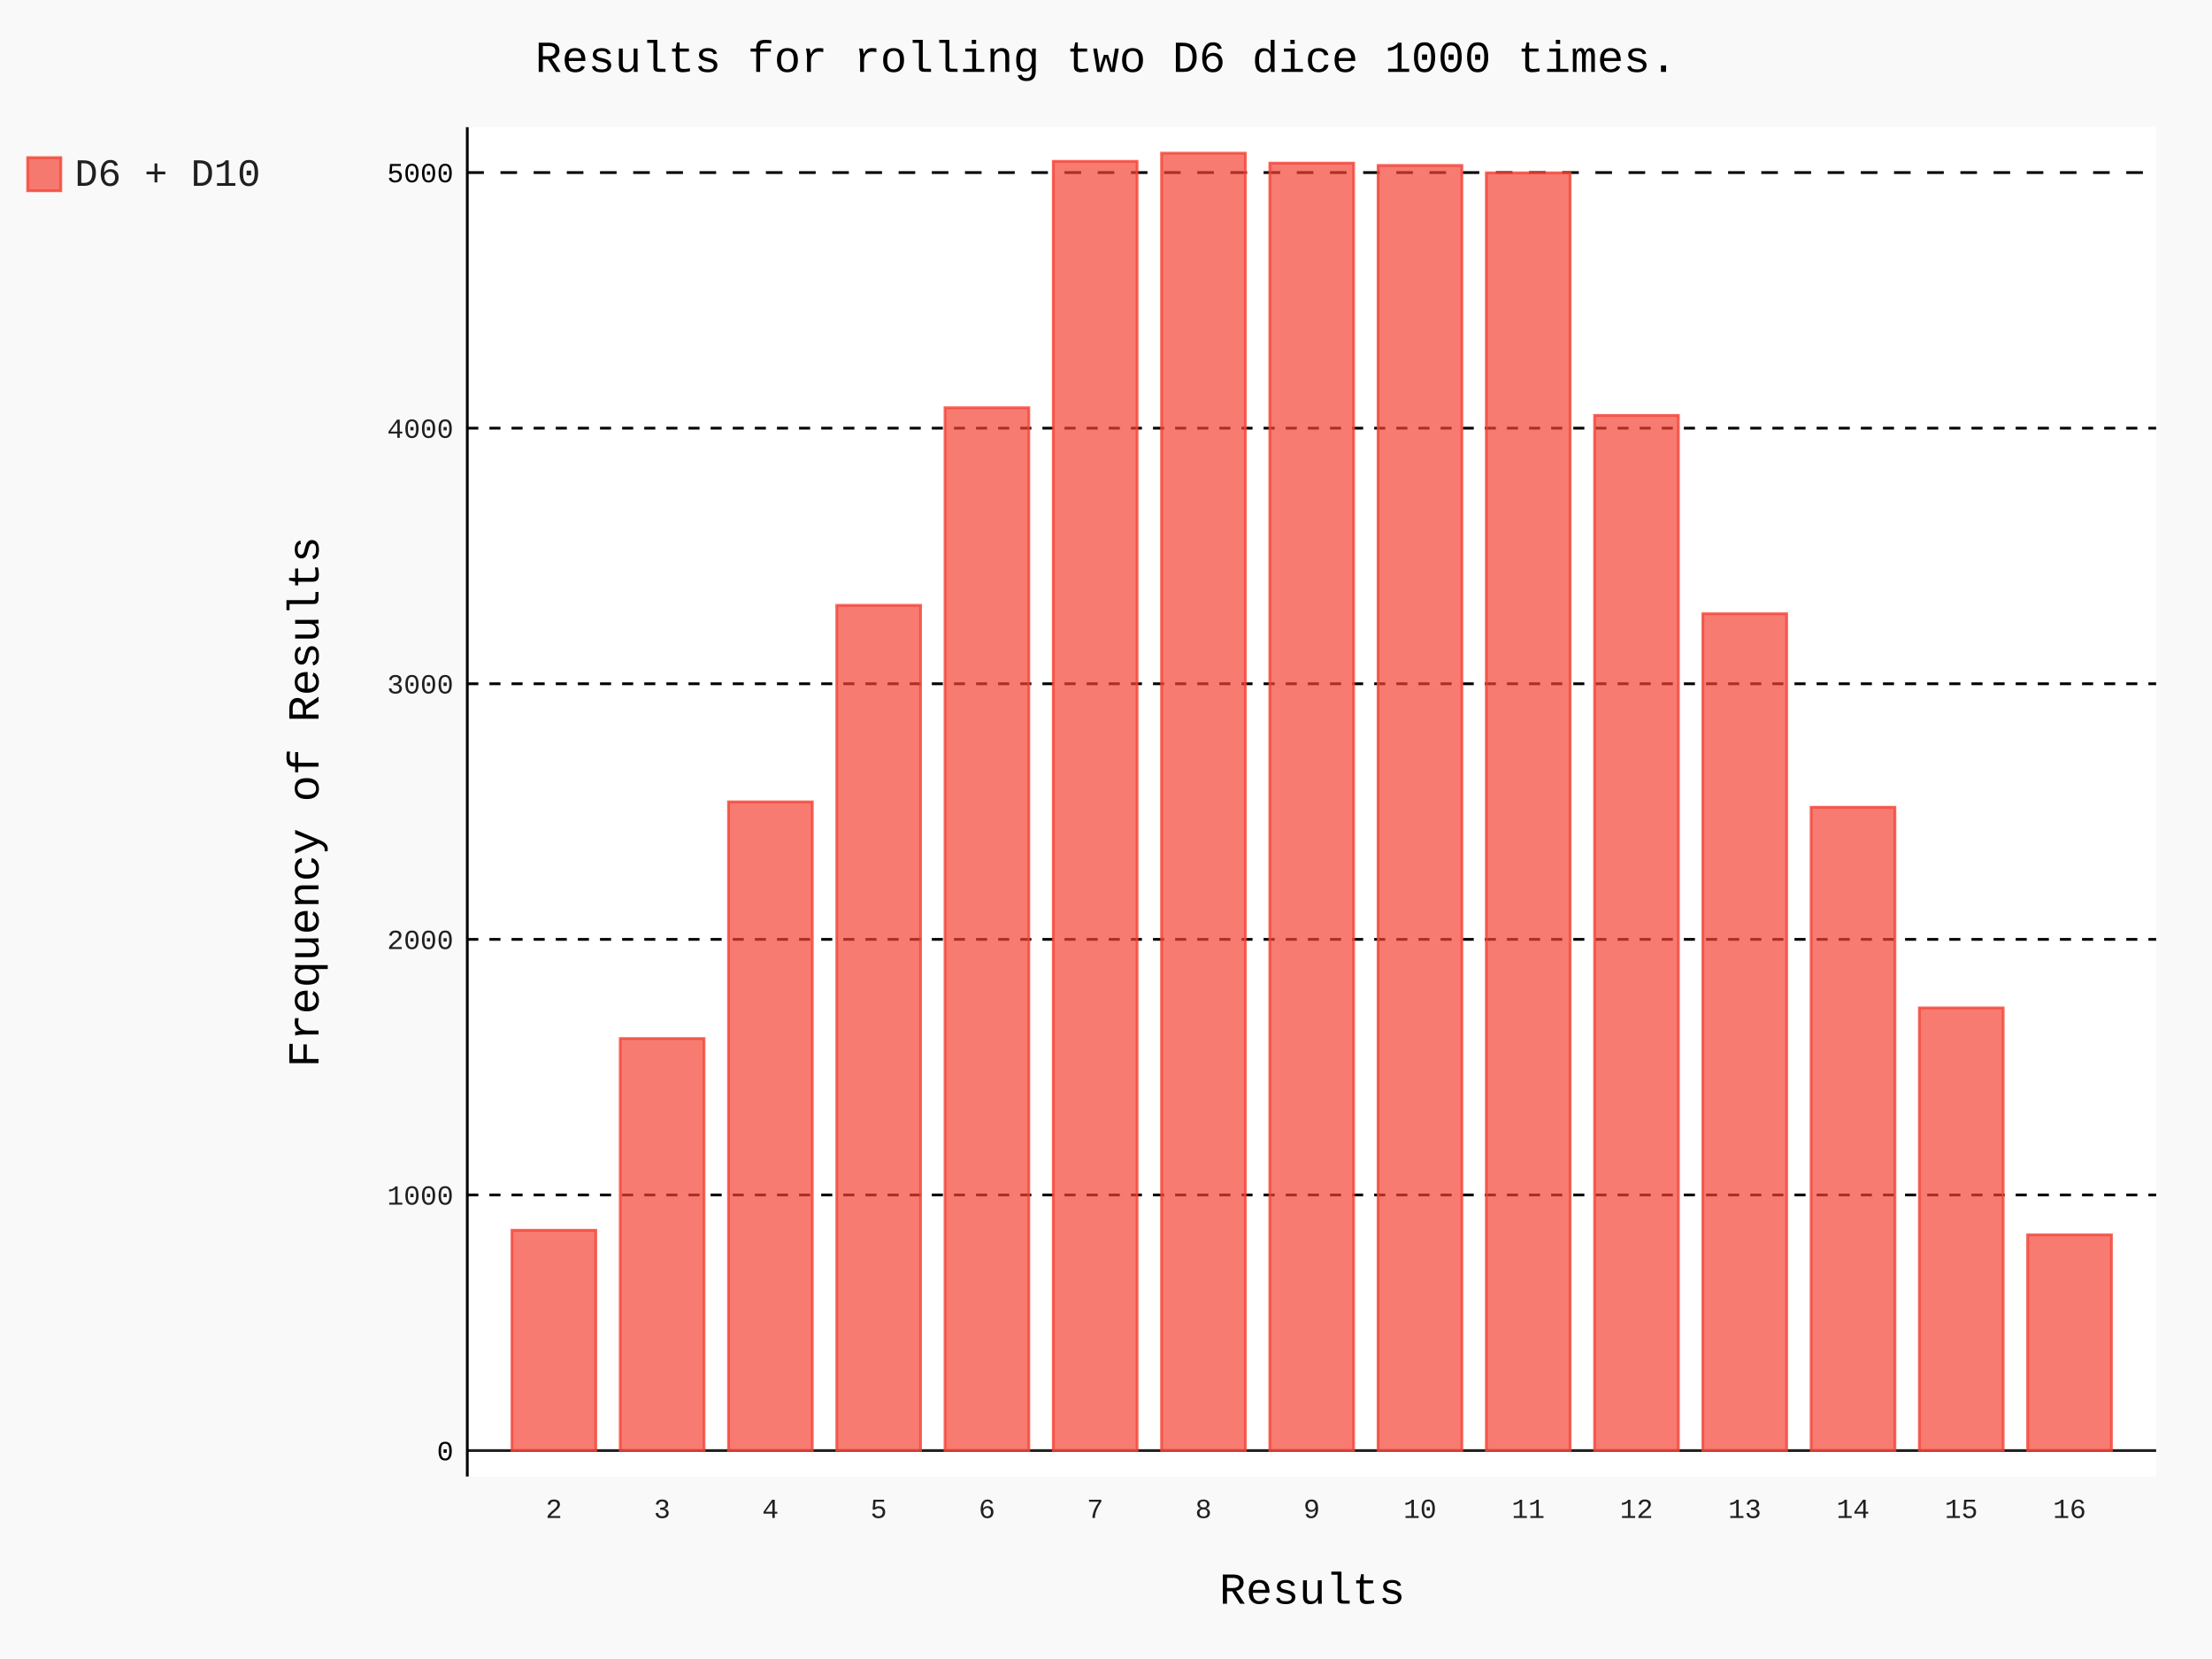
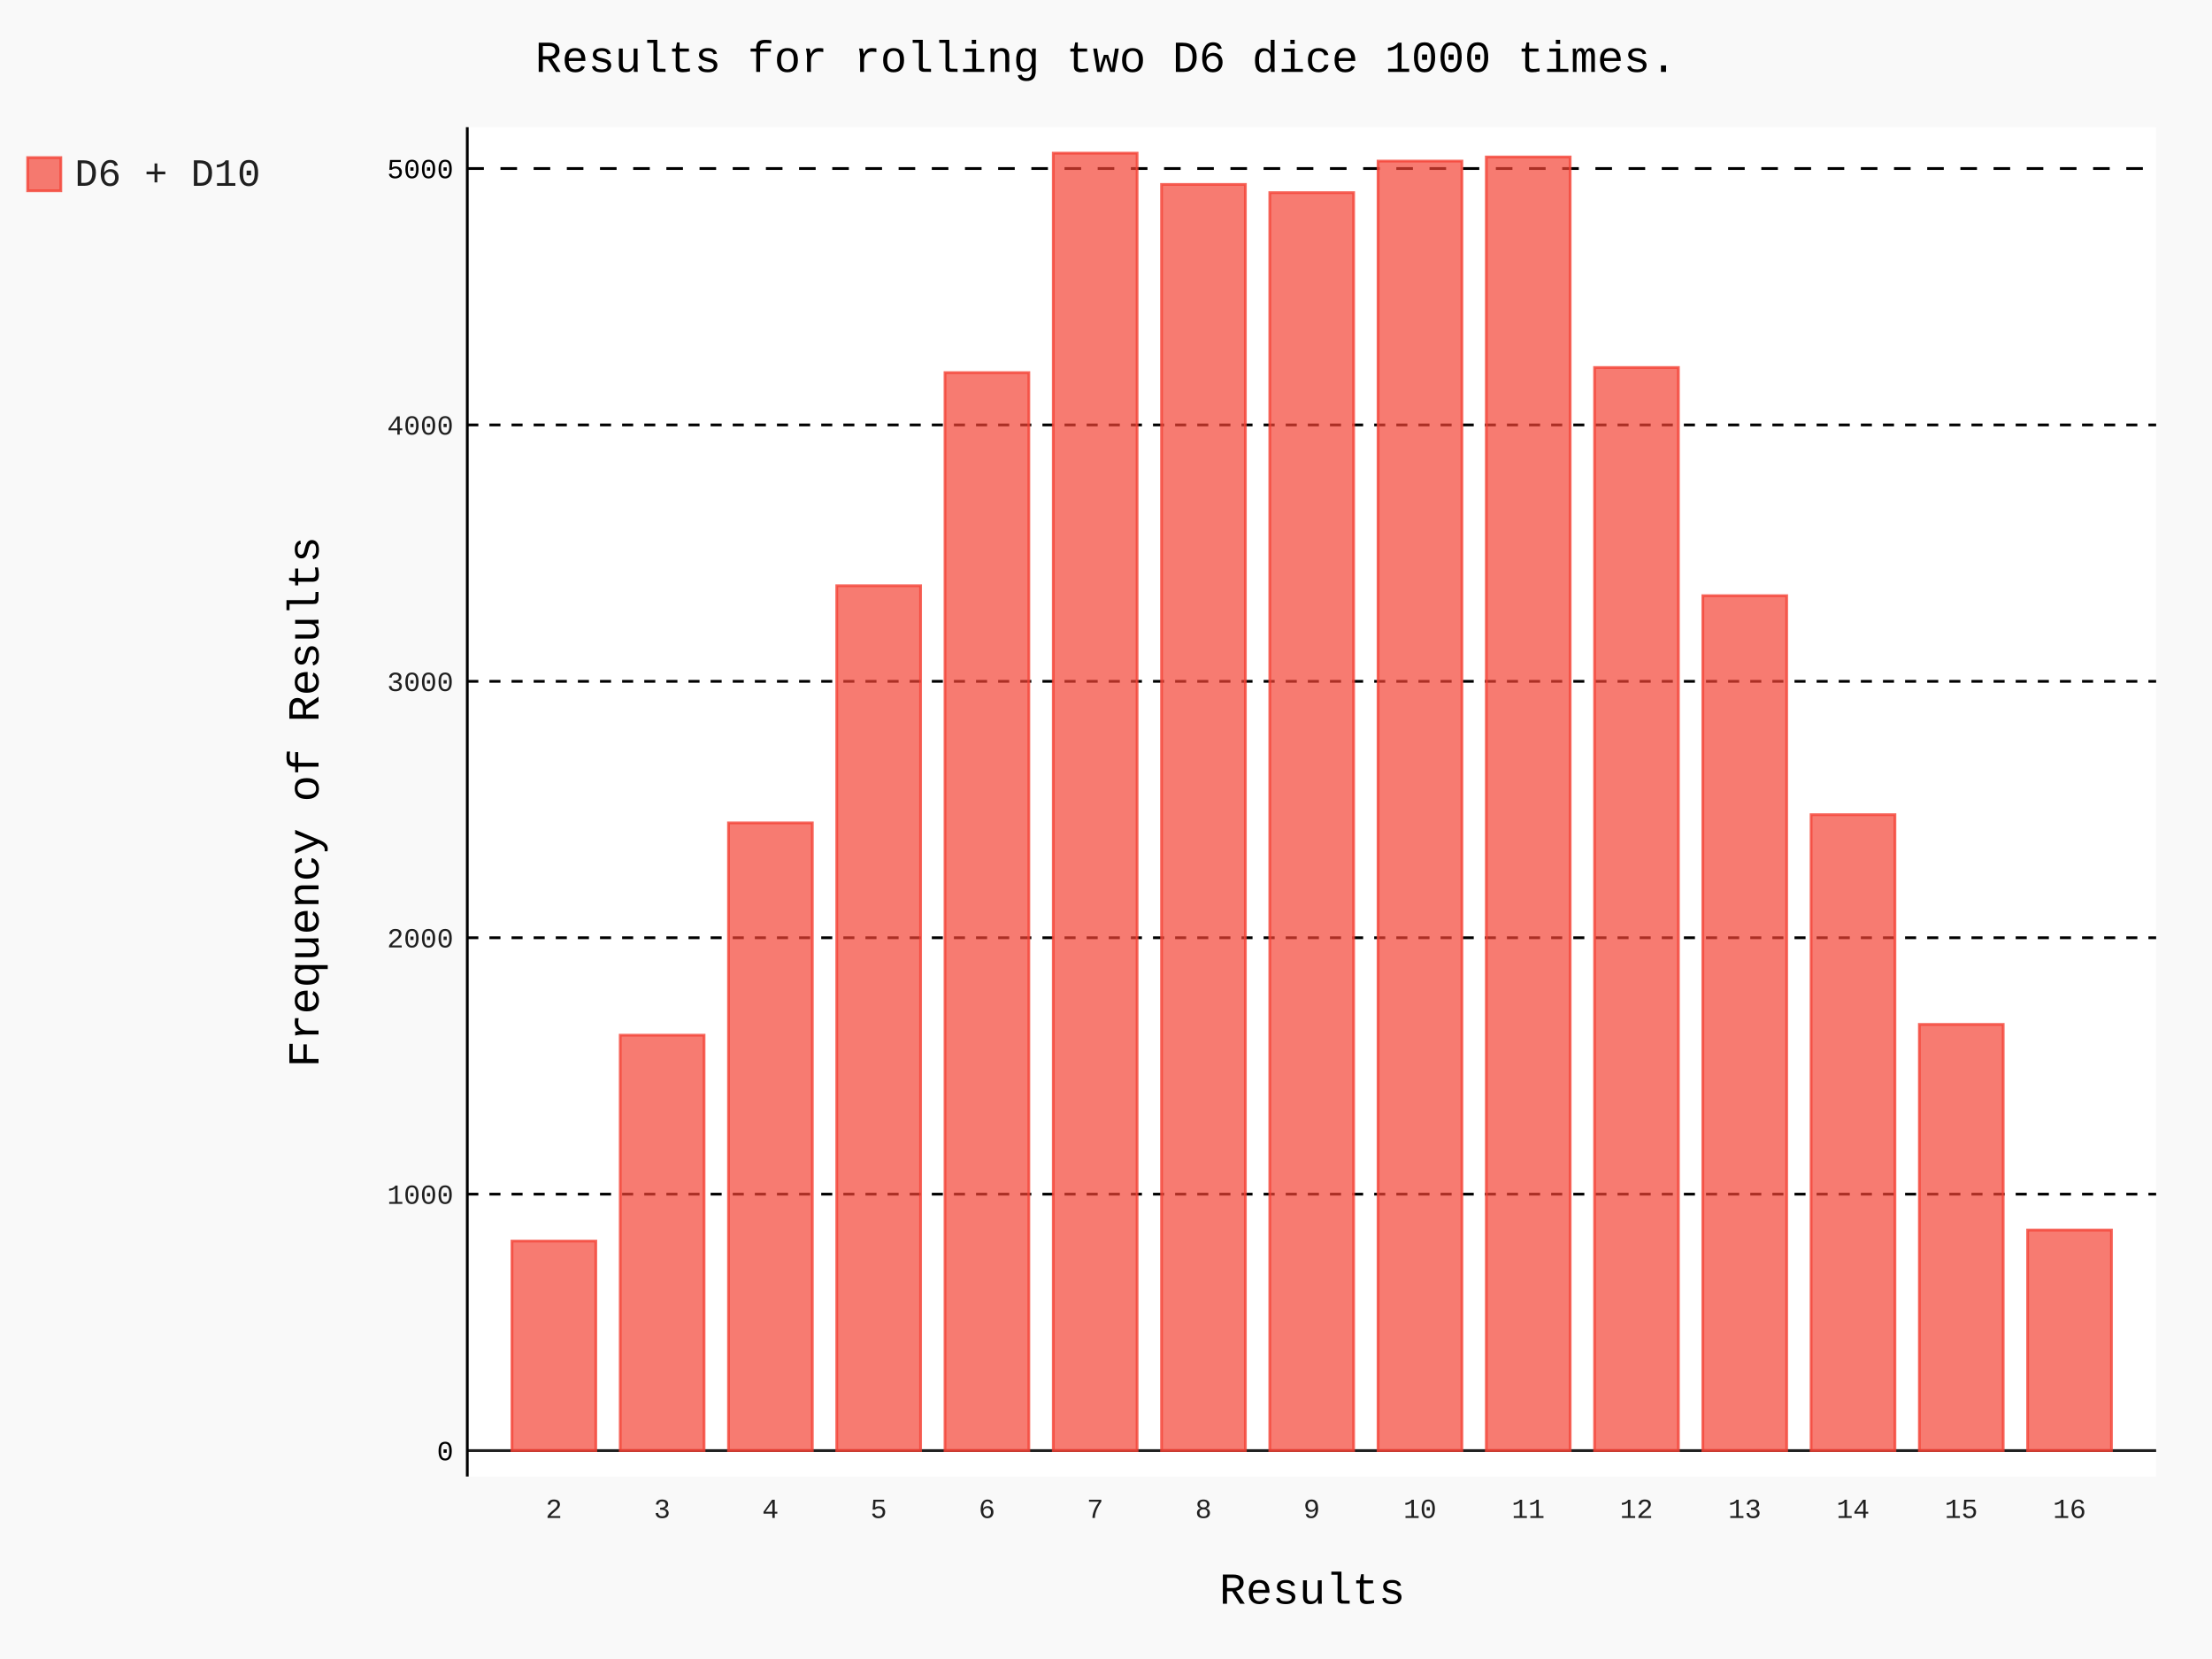
- <svg xmlns="http://www.w3.org/2000/svg" id="chart-0c5c7164-02fc-4faa-a98b-5e47b31812ef" class="pygal-chart" viewBox="0 0 800 600">
+ <svg xmlns="http://www.w3.org/2000/svg" id="chart-f9a6883f-4795-4079-971b-9cfc60cf92d8" class="pygal-chart" viewBox="0 0 800 600">
  <defs>
-     <style type="text/css">#chart-0c5c7164-02fc-4faa-a98b-5e47b31812ef{-webkit-user-select:none;-webkit-font-smoothing:antialiased;font-family:Consolas,"Liberation Mono",Menlo,Courier,monospace}#chart-0c5c7164-02fc-4faa-a98b-5e47b31812ef .title{font-family:Consolas,"Liberation Mono",Menlo,Courier,monospace;font-size:16px}#chart-0c5c7164-02fc-4faa-a98b-5e47b31812ef .legends .legend text{font-family:Consolas,"Liberation Mono",Menlo,Courier,monospace;font-size:14px}#chart-0c5c7164-02fc-4faa-a98b-5e47b31812ef .axis text{font-family:Consolas,"Liberation Mono",Menlo,Courier,monospace;font-size:10px}#chart-0c5c7164-02fc-4faa-a98b-5e47b31812ef .axis text.major{font-family:Consolas,"Liberation Mono",Menlo,Courier,monospace;font-size:10px}#chart-0c5c7164-02fc-4faa-a98b-5e47b31812ef .text-overlay text.value{font-family:Consolas,"Liberation Mono",Menlo,Courier,monospace;font-size:16px}#chart-0c5c7164-02fc-4faa-a98b-5e47b31812ef .text-overlay text.label{font-family:Consolas,"Liberation Mono",Menlo,Courier,monospace;font-size:10px}#chart-0c5c7164-02fc-4faa-a98b-5e47b31812ef .tooltip{font-family:Consolas,"Liberation Mono",Menlo,Courier,monospace;font-size:14px}#chart-0c5c7164-02fc-4faa-a98b-5e47b31812ef text.no_data{font-family:Consolas,"Liberation Mono",Menlo,Courier,monospace;font-size:64px}
- #chart-0c5c7164-02fc-4faa-a98b-5e47b31812ef{background-color:rgba(249,249,249,1)}#chart-0c5c7164-02fc-4faa-a98b-5e47b31812ef path,#chart-0c5c7164-02fc-4faa-a98b-5e47b31812ef line,#chart-0c5c7164-02fc-4faa-a98b-5e47b31812ef rect,#chart-0c5c7164-02fc-4faa-a98b-5e47b31812ef circle{-webkit-transition:150ms;-moz-transition:150ms;transition:150ms}#chart-0c5c7164-02fc-4faa-a98b-5e47b31812ef .graph &gt; .background{fill:rgba(249,249,249,1)}#chart-0c5c7164-02fc-4faa-a98b-5e47b31812ef .plot &gt; .background{fill:rgba(255,255,255,1)}#chart-0c5c7164-02fc-4faa-a98b-5e47b31812ef .graph{fill:rgba(0,0,0,.87)}#chart-0c5c7164-02fc-4faa-a98b-5e47b31812ef text.no_data{fill:rgba(0,0,0,1)}#chart-0c5c7164-02fc-4faa-a98b-5e47b31812ef .title{fill:rgba(0,0,0,1)}#chart-0c5c7164-02fc-4faa-a98b-5e47b31812ef .legends .legend text{fill:rgba(0,0,0,.87)}#chart-0c5c7164-02fc-4faa-a98b-5e47b31812ef .legends .legend:hover text{fill:rgba(0,0,0,1)}#chart-0c5c7164-02fc-4faa-a98b-5e47b31812ef .axis .line{stroke:rgba(0,0,0,1)}#chart-0c5c7164-02fc-4faa-a98b-5e47b31812ef .axis .guide.line{stroke:rgba(0,0,0,.54)}#chart-0c5c7164-02fc-4faa-a98b-5e47b31812ef .axis .major.line{stroke:rgba(0,0,0,.87)}#chart-0c5c7164-02fc-4faa-a98b-5e47b31812ef .axis text.major{fill:rgba(0,0,0,1)}#chart-0c5c7164-02fc-4faa-a98b-5e47b31812ef .axis.y .guides:hover .guide.line,#chart-0c5c7164-02fc-4faa-a98b-5e47b31812ef .line-graph .axis.x .guides:hover .guide.line,#chart-0c5c7164-02fc-4faa-a98b-5e47b31812ef .stackedline-graph .axis.x .guides:hover .guide.line,#chart-0c5c7164-02fc-4faa-a98b-5e47b31812ef .xy-graph .axis.x .guides:hover .guide.line{stroke:rgba(0,0,0,1)}#chart-0c5c7164-02fc-4faa-a98b-5e47b31812ef .axis .guides:hover text{fill:rgba(0,0,0,1)}#chart-0c5c7164-02fc-4faa-a98b-5e47b31812ef .reactive{fill-opacity:.7;stroke-opacity:.8;stroke-width:1}#chart-0c5c7164-02fc-4faa-a98b-5e47b31812ef .ci{stroke:rgba(0,0,0,.87)}#chart-0c5c7164-02fc-4faa-a98b-5e47b31812ef .reactive.active,#chart-0c5c7164-02fc-4faa-a98b-5e47b31812ef .active .reactive{fill-opacity:.8;stroke-opacity:.9;stroke-width:4}#chart-0c5c7164-02fc-4faa-a98b-5e47b31812ef .ci .reactive.active{stroke-width:1.5}#chart-0c5c7164-02fc-4faa-a98b-5e47b31812ef .series text{fill:rgba(0,0,0,1)}#chart-0c5c7164-02fc-4faa-a98b-5e47b31812ef .tooltip rect{fill:rgba(255,255,255,1);stroke:rgba(0,0,0,1);-webkit-transition:opacity 150ms;-moz-transition:opacity 150ms;transition:opacity 150ms}#chart-0c5c7164-02fc-4faa-a98b-5e47b31812ef .tooltip .label{fill:rgba(0,0,0,.87)}#chart-0c5c7164-02fc-4faa-a98b-5e47b31812ef .tooltip .label{fill:rgba(0,0,0,.87)}#chart-0c5c7164-02fc-4faa-a98b-5e47b31812ef .tooltip .legend{font-size:.8em;fill:rgba(0,0,0,.54)}#chart-0c5c7164-02fc-4faa-a98b-5e47b31812ef .tooltip .x_label{font-size:.6em;fill:rgba(0,0,0,1)}#chart-0c5c7164-02fc-4faa-a98b-5e47b31812ef .tooltip .xlink{font-size:.5em;text-decoration:underline}#chart-0c5c7164-02fc-4faa-a98b-5e47b31812ef .tooltip .value{font-size:1.5em}#chart-0c5c7164-02fc-4faa-a98b-5e47b31812ef .bound{font-size:.5em}#chart-0c5c7164-02fc-4faa-a98b-5e47b31812ef .max-value{font-size:.75em;fill:rgba(0,0,0,.54)}#chart-0c5c7164-02fc-4faa-a98b-5e47b31812ef .map-element{fill:rgba(255,255,255,1);stroke:rgba(0,0,0,.54) !important}#chart-0c5c7164-02fc-4faa-a98b-5e47b31812ef .map-element .reactive{fill-opacity:inherit;stroke-opacity:inherit}#chart-0c5c7164-02fc-4faa-a98b-5e47b31812ef .color-0,#chart-0c5c7164-02fc-4faa-a98b-5e47b31812ef .color-0 a:visited{stroke:#F44336;fill:#F44336}#chart-0c5c7164-02fc-4faa-a98b-5e47b31812ef .text-overlay .color-0 text{fill:black}
- #chart-0c5c7164-02fc-4faa-a98b-5e47b31812ef text.no_data{text-anchor:middle}#chart-0c5c7164-02fc-4faa-a98b-5e47b31812ef .guide.line{fill:none}#chart-0c5c7164-02fc-4faa-a98b-5e47b31812ef .centered{text-anchor:middle}#chart-0c5c7164-02fc-4faa-a98b-5e47b31812ef .title{text-anchor:middle}#chart-0c5c7164-02fc-4faa-a98b-5e47b31812ef .legends .legend text{fill-opacity:1}#chart-0c5c7164-02fc-4faa-a98b-5e47b31812ef .axis.x text{text-anchor:middle}#chart-0c5c7164-02fc-4faa-a98b-5e47b31812ef .axis.x:not(.web) text[transform]{text-anchor:start}#chart-0c5c7164-02fc-4faa-a98b-5e47b31812ef .axis.x:not(.web) text[transform].backwards{text-anchor:end}#chart-0c5c7164-02fc-4faa-a98b-5e47b31812ef .axis.y text{text-anchor:end}#chart-0c5c7164-02fc-4faa-a98b-5e47b31812ef .axis.y text[transform].backwards{text-anchor:start}#chart-0c5c7164-02fc-4faa-a98b-5e47b31812ef .axis.y2 text{text-anchor:start}#chart-0c5c7164-02fc-4faa-a98b-5e47b31812ef .axis.y2 text[transform].backwards{text-anchor:end}#chart-0c5c7164-02fc-4faa-a98b-5e47b31812ef .axis .guide.line{stroke-dasharray:4,4;stroke:black}#chart-0c5c7164-02fc-4faa-a98b-5e47b31812ef .axis .major.guide.line{stroke-dasharray:6,6;stroke:black}#chart-0c5c7164-02fc-4faa-a98b-5e47b31812ef .horizontal .axis.y .guide.line,#chart-0c5c7164-02fc-4faa-a98b-5e47b31812ef .horizontal .axis.y2 .guide.line,#chart-0c5c7164-02fc-4faa-a98b-5e47b31812ef .vertical .axis.x .guide.line{opacity:0}#chart-0c5c7164-02fc-4faa-a98b-5e47b31812ef .horizontal .axis.always_show .guide.line,#chart-0c5c7164-02fc-4faa-a98b-5e47b31812ef .vertical .axis.always_show .guide.line{opacity:1 !important}#chart-0c5c7164-02fc-4faa-a98b-5e47b31812ef .axis.y .guides:hover .guide.line,#chart-0c5c7164-02fc-4faa-a98b-5e47b31812ef .axis.y2 .guides:hover .guide.line,#chart-0c5c7164-02fc-4faa-a98b-5e47b31812ef .axis.x .guides:hover .guide.line{opacity:1}#chart-0c5c7164-02fc-4faa-a98b-5e47b31812ef .axis .guides:hover text{opacity:1}#chart-0c5c7164-02fc-4faa-a98b-5e47b31812ef .nofill{fill:none}#chart-0c5c7164-02fc-4faa-a98b-5e47b31812ef .subtle-fill{fill-opacity:.2}#chart-0c5c7164-02fc-4faa-a98b-5e47b31812ef .dot{stroke-width:1px;fill-opacity:1;stroke-opacity:1}#chart-0c5c7164-02fc-4faa-a98b-5e47b31812ef .dot.active{stroke-width:5px}#chart-0c5c7164-02fc-4faa-a98b-5e47b31812ef .dot.negative{fill:transparent}#chart-0c5c7164-02fc-4faa-a98b-5e47b31812ef text,#chart-0c5c7164-02fc-4faa-a98b-5e47b31812ef tspan{stroke:none !important}#chart-0c5c7164-02fc-4faa-a98b-5e47b31812ef .series text.active{opacity:1}#chart-0c5c7164-02fc-4faa-a98b-5e47b31812ef .tooltip rect{fill-opacity:.95;stroke-width:.5}#chart-0c5c7164-02fc-4faa-a98b-5e47b31812ef .tooltip text{fill-opacity:1}#chart-0c5c7164-02fc-4faa-a98b-5e47b31812ef .showable{visibility:hidden}#chart-0c5c7164-02fc-4faa-a98b-5e47b31812ef .showable.shown{visibility:visible}#chart-0c5c7164-02fc-4faa-a98b-5e47b31812ef .gauge-background{fill:rgba(229,229,229,1);stroke:none}#chart-0c5c7164-02fc-4faa-a98b-5e47b31812ef .bg-lines{stroke:rgba(249,249,249,1);stroke-width:2px}</style>
+     <style type="text/css">#chart-f9a6883f-4795-4079-971b-9cfc60cf92d8{-webkit-user-select:none;-webkit-font-smoothing:antialiased;font-family:Consolas,"Liberation Mono",Menlo,Courier,monospace}#chart-f9a6883f-4795-4079-971b-9cfc60cf92d8 .title{font-family:Consolas,"Liberation Mono",Menlo,Courier,monospace;font-size:16px}#chart-f9a6883f-4795-4079-971b-9cfc60cf92d8 .legends .legend text{font-family:Consolas,"Liberation Mono",Menlo,Courier,monospace;font-size:14px}#chart-f9a6883f-4795-4079-971b-9cfc60cf92d8 .axis text{font-family:Consolas,"Liberation Mono",Menlo,Courier,monospace;font-size:10px}#chart-f9a6883f-4795-4079-971b-9cfc60cf92d8 .axis text.major{font-family:Consolas,"Liberation Mono",Menlo,Courier,monospace;font-size:10px}#chart-f9a6883f-4795-4079-971b-9cfc60cf92d8 .text-overlay text.value{font-family:Consolas,"Liberation Mono",Menlo,Courier,monospace;font-size:16px}#chart-f9a6883f-4795-4079-971b-9cfc60cf92d8 .text-overlay text.label{font-family:Consolas,"Liberation Mono",Menlo,Courier,monospace;font-size:10px}#chart-f9a6883f-4795-4079-971b-9cfc60cf92d8 .tooltip{font-family:Consolas,"Liberation Mono",Menlo,Courier,monospace;font-size:14px}#chart-f9a6883f-4795-4079-971b-9cfc60cf92d8 text.no_data{font-family:Consolas,"Liberation Mono",Menlo,Courier,monospace;font-size:64px}
+ #chart-f9a6883f-4795-4079-971b-9cfc60cf92d8{background-color:rgba(249,249,249,1)}#chart-f9a6883f-4795-4079-971b-9cfc60cf92d8 path,#chart-f9a6883f-4795-4079-971b-9cfc60cf92d8 line,#chart-f9a6883f-4795-4079-971b-9cfc60cf92d8 rect,#chart-f9a6883f-4795-4079-971b-9cfc60cf92d8 circle{-webkit-transition:150ms;-moz-transition:150ms;transition:150ms}#chart-f9a6883f-4795-4079-971b-9cfc60cf92d8 .graph &gt; .background{fill:rgba(249,249,249,1)}#chart-f9a6883f-4795-4079-971b-9cfc60cf92d8 .plot &gt; .background{fill:rgba(255,255,255,1)}#chart-f9a6883f-4795-4079-971b-9cfc60cf92d8 .graph{fill:rgba(0,0,0,.87)}#chart-f9a6883f-4795-4079-971b-9cfc60cf92d8 text.no_data{fill:rgba(0,0,0,1)}#chart-f9a6883f-4795-4079-971b-9cfc60cf92d8 .title{fill:rgba(0,0,0,1)}#chart-f9a6883f-4795-4079-971b-9cfc60cf92d8 .legends .legend text{fill:rgba(0,0,0,.87)}#chart-f9a6883f-4795-4079-971b-9cfc60cf92d8 .legends .legend:hover text{fill:rgba(0,0,0,1)}#chart-f9a6883f-4795-4079-971b-9cfc60cf92d8 .axis .line{stroke:rgba(0,0,0,1)}#chart-f9a6883f-4795-4079-971b-9cfc60cf92d8 .axis .guide.line{stroke:rgba(0,0,0,.54)}#chart-f9a6883f-4795-4079-971b-9cfc60cf92d8 .axis .major.line{stroke:rgba(0,0,0,.87)}#chart-f9a6883f-4795-4079-971b-9cfc60cf92d8 .axis text.major{fill:rgba(0,0,0,1)}#chart-f9a6883f-4795-4079-971b-9cfc60cf92d8 .axis.y .guides:hover .guide.line,#chart-f9a6883f-4795-4079-971b-9cfc60cf92d8 .line-graph .axis.x .guides:hover .guide.line,#chart-f9a6883f-4795-4079-971b-9cfc60cf92d8 .stackedline-graph .axis.x .guides:hover .guide.line,#chart-f9a6883f-4795-4079-971b-9cfc60cf92d8 .xy-graph .axis.x .guides:hover .guide.line{stroke:rgba(0,0,0,1)}#chart-f9a6883f-4795-4079-971b-9cfc60cf92d8 .axis .guides:hover text{fill:rgba(0,0,0,1)}#chart-f9a6883f-4795-4079-971b-9cfc60cf92d8 .reactive{fill-opacity:.7;stroke-opacity:.8;stroke-width:1}#chart-f9a6883f-4795-4079-971b-9cfc60cf92d8 .ci{stroke:rgba(0,0,0,.87)}#chart-f9a6883f-4795-4079-971b-9cfc60cf92d8 .reactive.active,#chart-f9a6883f-4795-4079-971b-9cfc60cf92d8 .active .reactive{fill-opacity:.8;stroke-opacity:.9;stroke-width:4}#chart-f9a6883f-4795-4079-971b-9cfc60cf92d8 .ci .reactive.active{stroke-width:1.5}#chart-f9a6883f-4795-4079-971b-9cfc60cf92d8 .series text{fill:rgba(0,0,0,1)}#chart-f9a6883f-4795-4079-971b-9cfc60cf92d8 .tooltip rect{fill:rgba(255,255,255,1);stroke:rgba(0,0,0,1);-webkit-transition:opacity 150ms;-moz-transition:opacity 150ms;transition:opacity 150ms}#chart-f9a6883f-4795-4079-971b-9cfc60cf92d8 .tooltip .label{fill:rgba(0,0,0,.87)}#chart-f9a6883f-4795-4079-971b-9cfc60cf92d8 .tooltip .label{fill:rgba(0,0,0,.87)}#chart-f9a6883f-4795-4079-971b-9cfc60cf92d8 .tooltip .legend{font-size:.8em;fill:rgba(0,0,0,.54)}#chart-f9a6883f-4795-4079-971b-9cfc60cf92d8 .tooltip .x_label{font-size:.6em;fill:rgba(0,0,0,1)}#chart-f9a6883f-4795-4079-971b-9cfc60cf92d8 .tooltip .xlink{font-size:.5em;text-decoration:underline}#chart-f9a6883f-4795-4079-971b-9cfc60cf92d8 .tooltip .value{font-size:1.5em}#chart-f9a6883f-4795-4079-971b-9cfc60cf92d8 .bound{font-size:.5em}#chart-f9a6883f-4795-4079-971b-9cfc60cf92d8 .max-value{font-size:.75em;fill:rgba(0,0,0,.54)}#chart-f9a6883f-4795-4079-971b-9cfc60cf92d8 .map-element{fill:rgba(255,255,255,1);stroke:rgba(0,0,0,.54) !important}#chart-f9a6883f-4795-4079-971b-9cfc60cf92d8 .map-element .reactive{fill-opacity:inherit;stroke-opacity:inherit}#chart-f9a6883f-4795-4079-971b-9cfc60cf92d8 .color-0,#chart-f9a6883f-4795-4079-971b-9cfc60cf92d8 .color-0 a:visited{stroke:#F44336;fill:#F44336}#chart-f9a6883f-4795-4079-971b-9cfc60cf92d8 .text-overlay .color-0 text{fill:black}
+ #chart-f9a6883f-4795-4079-971b-9cfc60cf92d8 text.no_data{text-anchor:middle}#chart-f9a6883f-4795-4079-971b-9cfc60cf92d8 .guide.line{fill:none}#chart-f9a6883f-4795-4079-971b-9cfc60cf92d8 .centered{text-anchor:middle}#chart-f9a6883f-4795-4079-971b-9cfc60cf92d8 .title{text-anchor:middle}#chart-f9a6883f-4795-4079-971b-9cfc60cf92d8 .legends .legend text{fill-opacity:1}#chart-f9a6883f-4795-4079-971b-9cfc60cf92d8 .axis.x text{text-anchor:middle}#chart-f9a6883f-4795-4079-971b-9cfc60cf92d8 .axis.x:not(.web) text[transform]{text-anchor:start}#chart-f9a6883f-4795-4079-971b-9cfc60cf92d8 .axis.x:not(.web) text[transform].backwards{text-anchor:end}#chart-f9a6883f-4795-4079-971b-9cfc60cf92d8 .axis.y text{text-anchor:end}#chart-f9a6883f-4795-4079-971b-9cfc60cf92d8 .axis.y text[transform].backwards{text-anchor:start}#chart-f9a6883f-4795-4079-971b-9cfc60cf92d8 .axis.y2 text{text-anchor:start}#chart-f9a6883f-4795-4079-971b-9cfc60cf92d8 .axis.y2 text[transform].backwards{text-anchor:end}#chart-f9a6883f-4795-4079-971b-9cfc60cf92d8 .axis .guide.line{stroke-dasharray:4,4;stroke:black}#chart-f9a6883f-4795-4079-971b-9cfc60cf92d8 .axis .major.guide.line{stroke-dasharray:6,6;stroke:black}#chart-f9a6883f-4795-4079-971b-9cfc60cf92d8 .horizontal .axis.y .guide.line,#chart-f9a6883f-4795-4079-971b-9cfc60cf92d8 .horizontal .axis.y2 .guide.line,#chart-f9a6883f-4795-4079-971b-9cfc60cf92d8 .vertical .axis.x .guide.line{opacity:0}#chart-f9a6883f-4795-4079-971b-9cfc60cf92d8 .horizontal .axis.always_show .guide.line,#chart-f9a6883f-4795-4079-971b-9cfc60cf92d8 .vertical .axis.always_show .guide.line{opacity:1 !important}#chart-f9a6883f-4795-4079-971b-9cfc60cf92d8 .axis.y .guides:hover .guide.line,#chart-f9a6883f-4795-4079-971b-9cfc60cf92d8 .axis.y2 .guides:hover .guide.line,#chart-f9a6883f-4795-4079-971b-9cfc60cf92d8 .axis.x .guides:hover .guide.line{opacity:1}#chart-f9a6883f-4795-4079-971b-9cfc60cf92d8 .axis .guides:hover text{opacity:1}#chart-f9a6883f-4795-4079-971b-9cfc60cf92d8 .nofill{fill:none}#chart-f9a6883f-4795-4079-971b-9cfc60cf92d8 .subtle-fill{fill-opacity:.2}#chart-f9a6883f-4795-4079-971b-9cfc60cf92d8 .dot{stroke-width:1px;fill-opacity:1;stroke-opacity:1}#chart-f9a6883f-4795-4079-971b-9cfc60cf92d8 .dot.active{stroke-width:5px}#chart-f9a6883f-4795-4079-971b-9cfc60cf92d8 .dot.negative{fill:transparent}#chart-f9a6883f-4795-4079-971b-9cfc60cf92d8 text,#chart-f9a6883f-4795-4079-971b-9cfc60cf92d8 tspan{stroke:none !important}#chart-f9a6883f-4795-4079-971b-9cfc60cf92d8 .series text.active{opacity:1}#chart-f9a6883f-4795-4079-971b-9cfc60cf92d8 .tooltip rect{fill-opacity:.95;stroke-width:.5}#chart-f9a6883f-4795-4079-971b-9cfc60cf92d8 .tooltip text{fill-opacity:1}#chart-f9a6883f-4795-4079-971b-9cfc60cf92d8 .showable{visibility:hidden}#chart-f9a6883f-4795-4079-971b-9cfc60cf92d8 .showable.shown{visibility:visible}#chart-f9a6883f-4795-4079-971b-9cfc60cf92d8 .gauge-background{fill:rgba(229,229,229,1);stroke:none}#chart-f9a6883f-4795-4079-971b-9cfc60cf92d8 .bg-lines{stroke:rgba(249,249,249,1);stroke-width:2px}</style>
  </defs>
  <g class="graph bar-graph vertical">
    <rect x="0" y="0" width="800" height="600" class="background" />
    <g transform="translate(169, 46)" class="plot">
      <rect x="0" y="0" width="610.8" height="488" class="background" />
      <g class="axis y always_show">
        <g class="guides">
          <path d="M0 478.615 h610.8" class="axis major line" />
          <text x="-5" y="482.115" class="major">0</text>
        </g>
        <g class="guides">
-           <path d="M0 386.174 h610.8" class="guide line" />
-           <text x="-5" y="389.674" class="">1000</text>
+           <path d="M0 385.882 h610.8" class="guide line" />
+           <text x="-5" y="389.382" class="">1000</text>
        </g>
        <g class="guides">
-           <path d="M0 293.733 h610.8" class="guide line" />
-           <text x="-5" y="297.233" class="">2000</text>
+           <path d="M0 293.149 h610.8" class="guide line" />
+           <text x="-5" y="296.649" class="">2000</text>
        </g>
        <g class="guides">
-           <path d="M0 201.292 h610.8" class="guide line" />
-           <text x="-5" y="204.792" class="">3000</text>
+           <path d="M0 200.415 h610.8" class="guide line" />
+           <text x="-5" y="203.915" class="">3000</text>
        </g>
        <g class="guides">
-           <path d="M0 108.851 h610.8" class="guide line" />
-           <text x="-5" y="112.351" class="">4000</text>
+           <path d="M0 107.682 h610.8" class="guide line" />
+           <text x="-5" y="111.182" class="">4000</text>
        </g>
        <g class="guides">
-           <path d="M0 16.41 h610.8" class="major guide line" />
-           <text x="-5" y="19.91" class="major">5000</text>
+           <path d="M0 14.949 h610.8" class="major guide line" />
+           <text x="-5" y="18.449" class="major">5000</text>
        </g>
      </g>
      <g class="axis x">
        <path d="M0 0 v488" class="line" />
        <g class="guides">
          <path d="M31.323 0 v488" class="guide line" />
          <text x="31.323" y="503.0" class="">2</text>
        </g>
        <g class="guides">
          <path d="M70.477 0 v488" class="guide line" />
          <text x="70.477" y="503.0" class="">3</text>
        </g>
        <g class="guides">
          <path d="M109.631 0 v488" class="guide line" />
          <text x="109.631" y="503.0" class="">4</text>
        </g>
        <g class="guides">
          <path d="M148.785 0 v488" class="guide line" />
          <text x="148.785" y="503.0" class="">5</text>
        </g>
        <g class="guides">
          <path d="M187.938 0 v488" class="guide line" />
          <text x="187.938" y="503.0" class="">6</text>
        </g>
        <g class="guides">
          <path d="M227.092 0 v488" class="guide line" />
          <text x="227.092" y="503.0" class="">7</text>
        </g>
        <g class="guides">
          <path d="M266.246 0 v488" class="guide line" />
          <text x="266.246" y="503.0" class="">8</text>
        </g>
        <g class="guides">
          <path d="M305.4 0 v488" class="guide line" />
          <text x="305.4" y="503.0" class="">9</text>
        </g>
        <g class="guides">
          <path d="M344.554 0 v488" class="guide line" />
          <text x="344.554" y="503.0" class="">10</text>
        </g>
        <g class="guides">
          <path d="M383.708 0 v488" class="guide line" />
          <text x="383.708" y="503.0" class="">11</text>
        </g>
        <g class="guides">
          <path d="M422.862 0 v488" class="guide line" />
          <text x="422.862" y="503.0" class="">12</text>
        </g>
        <g class="guides">
          <path d="M462.015 0 v488" class="guide line" />
          <text x="462.015" y="503.0" class="">13</text>
        </g>
        <g class="guides">
          <path d="M501.169 0 v488" class="guide line" />
          <text x="501.169" y="503.0" class="">14</text>
        </g>
        <g class="guides">
          <path d="M540.323 0 v488" class="guide line" />
          <text x="540.323" y="503.0" class="">15</text>
        </g>
        <g class="guides">
          <path d="M579.477 0 v488" class="guide line" />
          <text x="579.477" y="503.0" class="">16</text>
        </g>
      </g>
      <g class="series serie-0 color-0">
        <g class="bars">
          <g class="bar">
-             <rect x="16.163" y="398.931" rx="0" ry="0" width="30.321" height="79.684" class="rect reactive tooltip-trigger" />
+             <rect x="16.163" y="402.852" rx="0" ry="0" width="30.321" height="75.763" class="rect reactive tooltip-trigger" />
          </g>
          <g class="bar">
-             <rect x="55.317" y="329.6" rx="0" ry="0" width="30.321" height="149.015" class="rect reactive tooltip-trigger" />
+             <rect x="55.317" y="328.387" rx="0" ry="0" width="30.321" height="150.228" class="rect reactive tooltip-trigger" />
          </g>
          <g class="bar">
-             <rect x="94.47" y="244" rx="0" ry="0" width="30.321" height="234.615" class="rect reactive tooltip-trigger" />
+             <rect x="94.47" y="251.604" rx="0" ry="0" width="30.321" height="227.011" class="rect reactive tooltip-trigger" />
          </g>
          <g class="bar">
-             <rect x="133.624" y="172.913" rx="0" ry="0" width="30.321" height="305.703" class="rect reactive tooltip-trigger" />
+             <rect x="133.624" y="165.826" rx="0" ry="0" width="30.321" height="312.79" class="rect reactive tooltip-trigger" />
          </g>
          <g class="bar">
-             <rect x="172.778" y="101.456" rx="0" ry="0" width="30.321" height="377.159" class="rect reactive tooltip-trigger" />
+             <rect x="172.778" y="88.764" rx="0" ry="0" width="30.321" height="389.851" class="rect reactive tooltip-trigger" />
          </g>
          <g class="bar">
-             <rect x="211.932" y="12.343" rx="0" ry="0" width="30.321" height="466.273" class="rect reactive tooltip-trigger" />
+             <rect x="211.932" y="9.385" rx="0" ry="0" width="30.321" height="469.231" class="rect reactive tooltip-trigger" />
          </g>
          <g class="bar">
-             <rect x="251.086" y="9.385" rx="0" ry="0" width="30.321" height="469.231" class="rect reactive tooltip-trigger" />
+             <rect x="251.086" y="20.698" rx="0" ry="0" width="30.321" height="457.917" class="rect reactive tooltip-trigger" />
          </g>
          <g class="bar">
-             <rect x="290.24" y="12.99" rx="0" ry="0" width="30.321" height="465.626" class="rect reactive tooltip-trigger" />
+             <rect x="290.24" y="23.666" rx="0" ry="0" width="30.321" height="454.95" class="rect reactive tooltip-trigger" />
          </g>
          <g class="bar">
-             <rect x="329.393" y="13.822" rx="0" ry="0" width="30.321" height="464.794" class="rect reactive tooltip-trigger" />
+             <rect x="329.393" y="12.259" rx="0" ry="0" width="30.321" height="466.356" class="rect reactive tooltip-trigger" />
          </g>
          <g class="bar">
-             <rect x="368.547" y="16.503" rx="0" ry="0" width="30.321" height="462.113" class="rect reactive tooltip-trigger" />
+             <rect x="368.547" y="10.776" rx="0" ry="0" width="30.321" height="467.84" class="rect reactive tooltip-trigger" />
          </g>
          <g class="bar">
-             <rect x="407.701" y="104.229" rx="0" ry="0" width="30.321" height="374.386" class="rect reactive tooltip-trigger" />
+             <rect x="407.701" y="86.91" rx="0" ry="0" width="30.321" height="391.706" class="rect reactive tooltip-trigger" />
          </g>
          <g class="bar">
-             <rect x="446.855" y="175.963" rx="0" ry="0" width="30.321" height="302.652" class="rect reactive tooltip-trigger" />
+             <rect x="446.855" y="169.442" rx="0" ry="0" width="30.321" height="309.173" class="rect reactive tooltip-trigger" />
          </g>
          <g class="bar">
-             <rect x="486.009" y="245.941" rx="0" ry="0" width="30.321" height="232.674" class="rect reactive tooltip-trigger" />
+             <rect x="486.009" y="248.637" rx="0" ry="0" width="30.321" height="229.979" class="rect reactive tooltip-trigger" />
          </g>
          <g class="bar">
-             <rect x="525.163" y="318.507" rx="0" ry="0" width="30.321" height="160.108" class="rect reactive tooltip-trigger" />
+             <rect x="525.163" y="324.493" rx="0" ry="0" width="30.321" height="154.123" class="rect reactive tooltip-trigger" />
          </g>
          <g class="bar">
-             <rect x="564.317" y="400.595" rx="0" ry="0" width="30.321" height="78.02" class="rect reactive tooltip-trigger" />
+             <rect x="564.317" y="398.865" rx="0" ry="0" width="30.321" height="79.751" class="rect reactive tooltip-trigger" />
          </g>
        </g>
      </g>
    </g>
    <g class="titles">
      <text x="400.0" y="26" class="title plot_title">Results for rolling two D6 dice 1000 times.</text>
      <text x="474.6" y="580" class="title">Results</text>
      <text x="89.2" y="316.0" class="title" transform="rotate(-90 89.2 290)">Frequency of Results</text>
    </g>
    <g transform="translate(169, 46)" class="plot overlay">
      <g class="series serie-0 color-0" />
    </g>
    <g transform="translate(169, 46)" class="plot text-overlay">
      <g class="series serie-0 color-0" />
    </g>
    <g transform="translate(169, 46)" class="plot tooltip-overlay">
      <g transform="translate(0 0)" style="opacity: 0" class="tooltip">
        <rect rx="0" ry="0" width="0" height="0" class="tooltip-box" />
        <g class="text" />
      </g>
    </g>
    <g transform="translate(10, 56)" class="legends">
      <g id="activate-serie-0" class="legend reactive activate-serie">
        <rect x="0.0" y="1.0" width="12" height="12" class="color-0 reactive" />
        <text x="17.0" y="11.2">D6 + D10</text>
      </g>
    </g>
    <g transform="translate(790, 56)" class="legends" />
  </g>
</svg>
